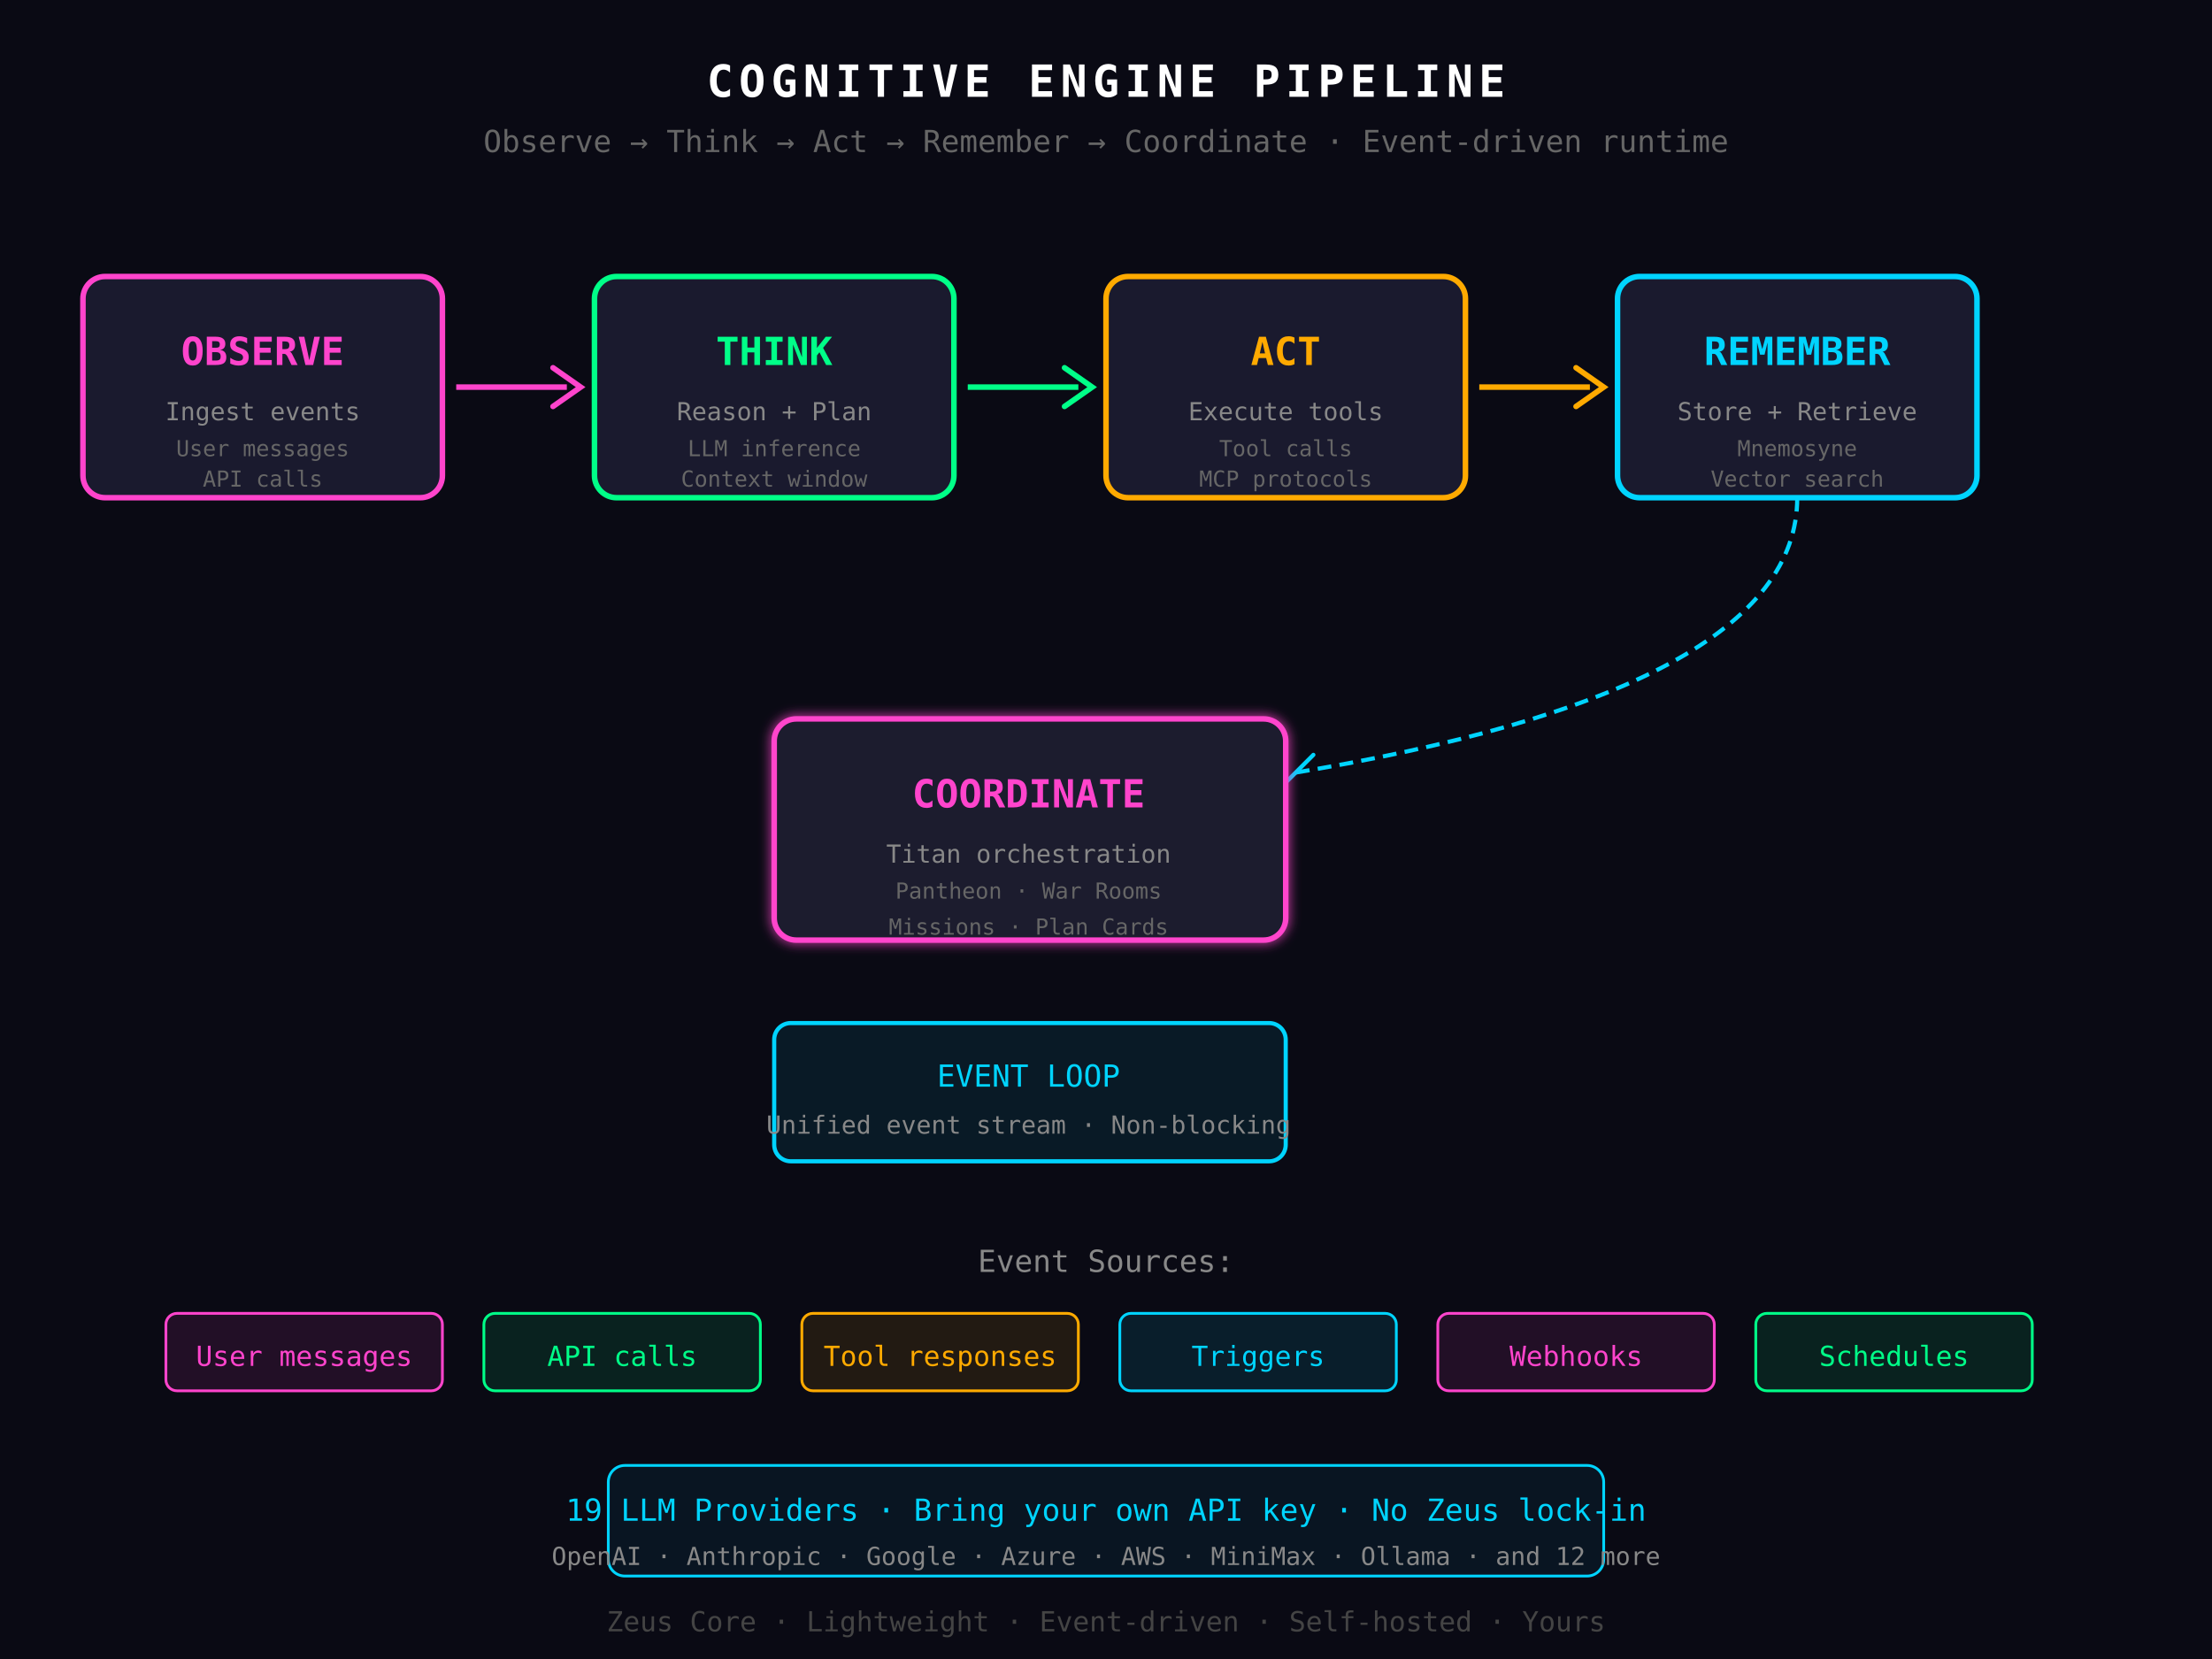
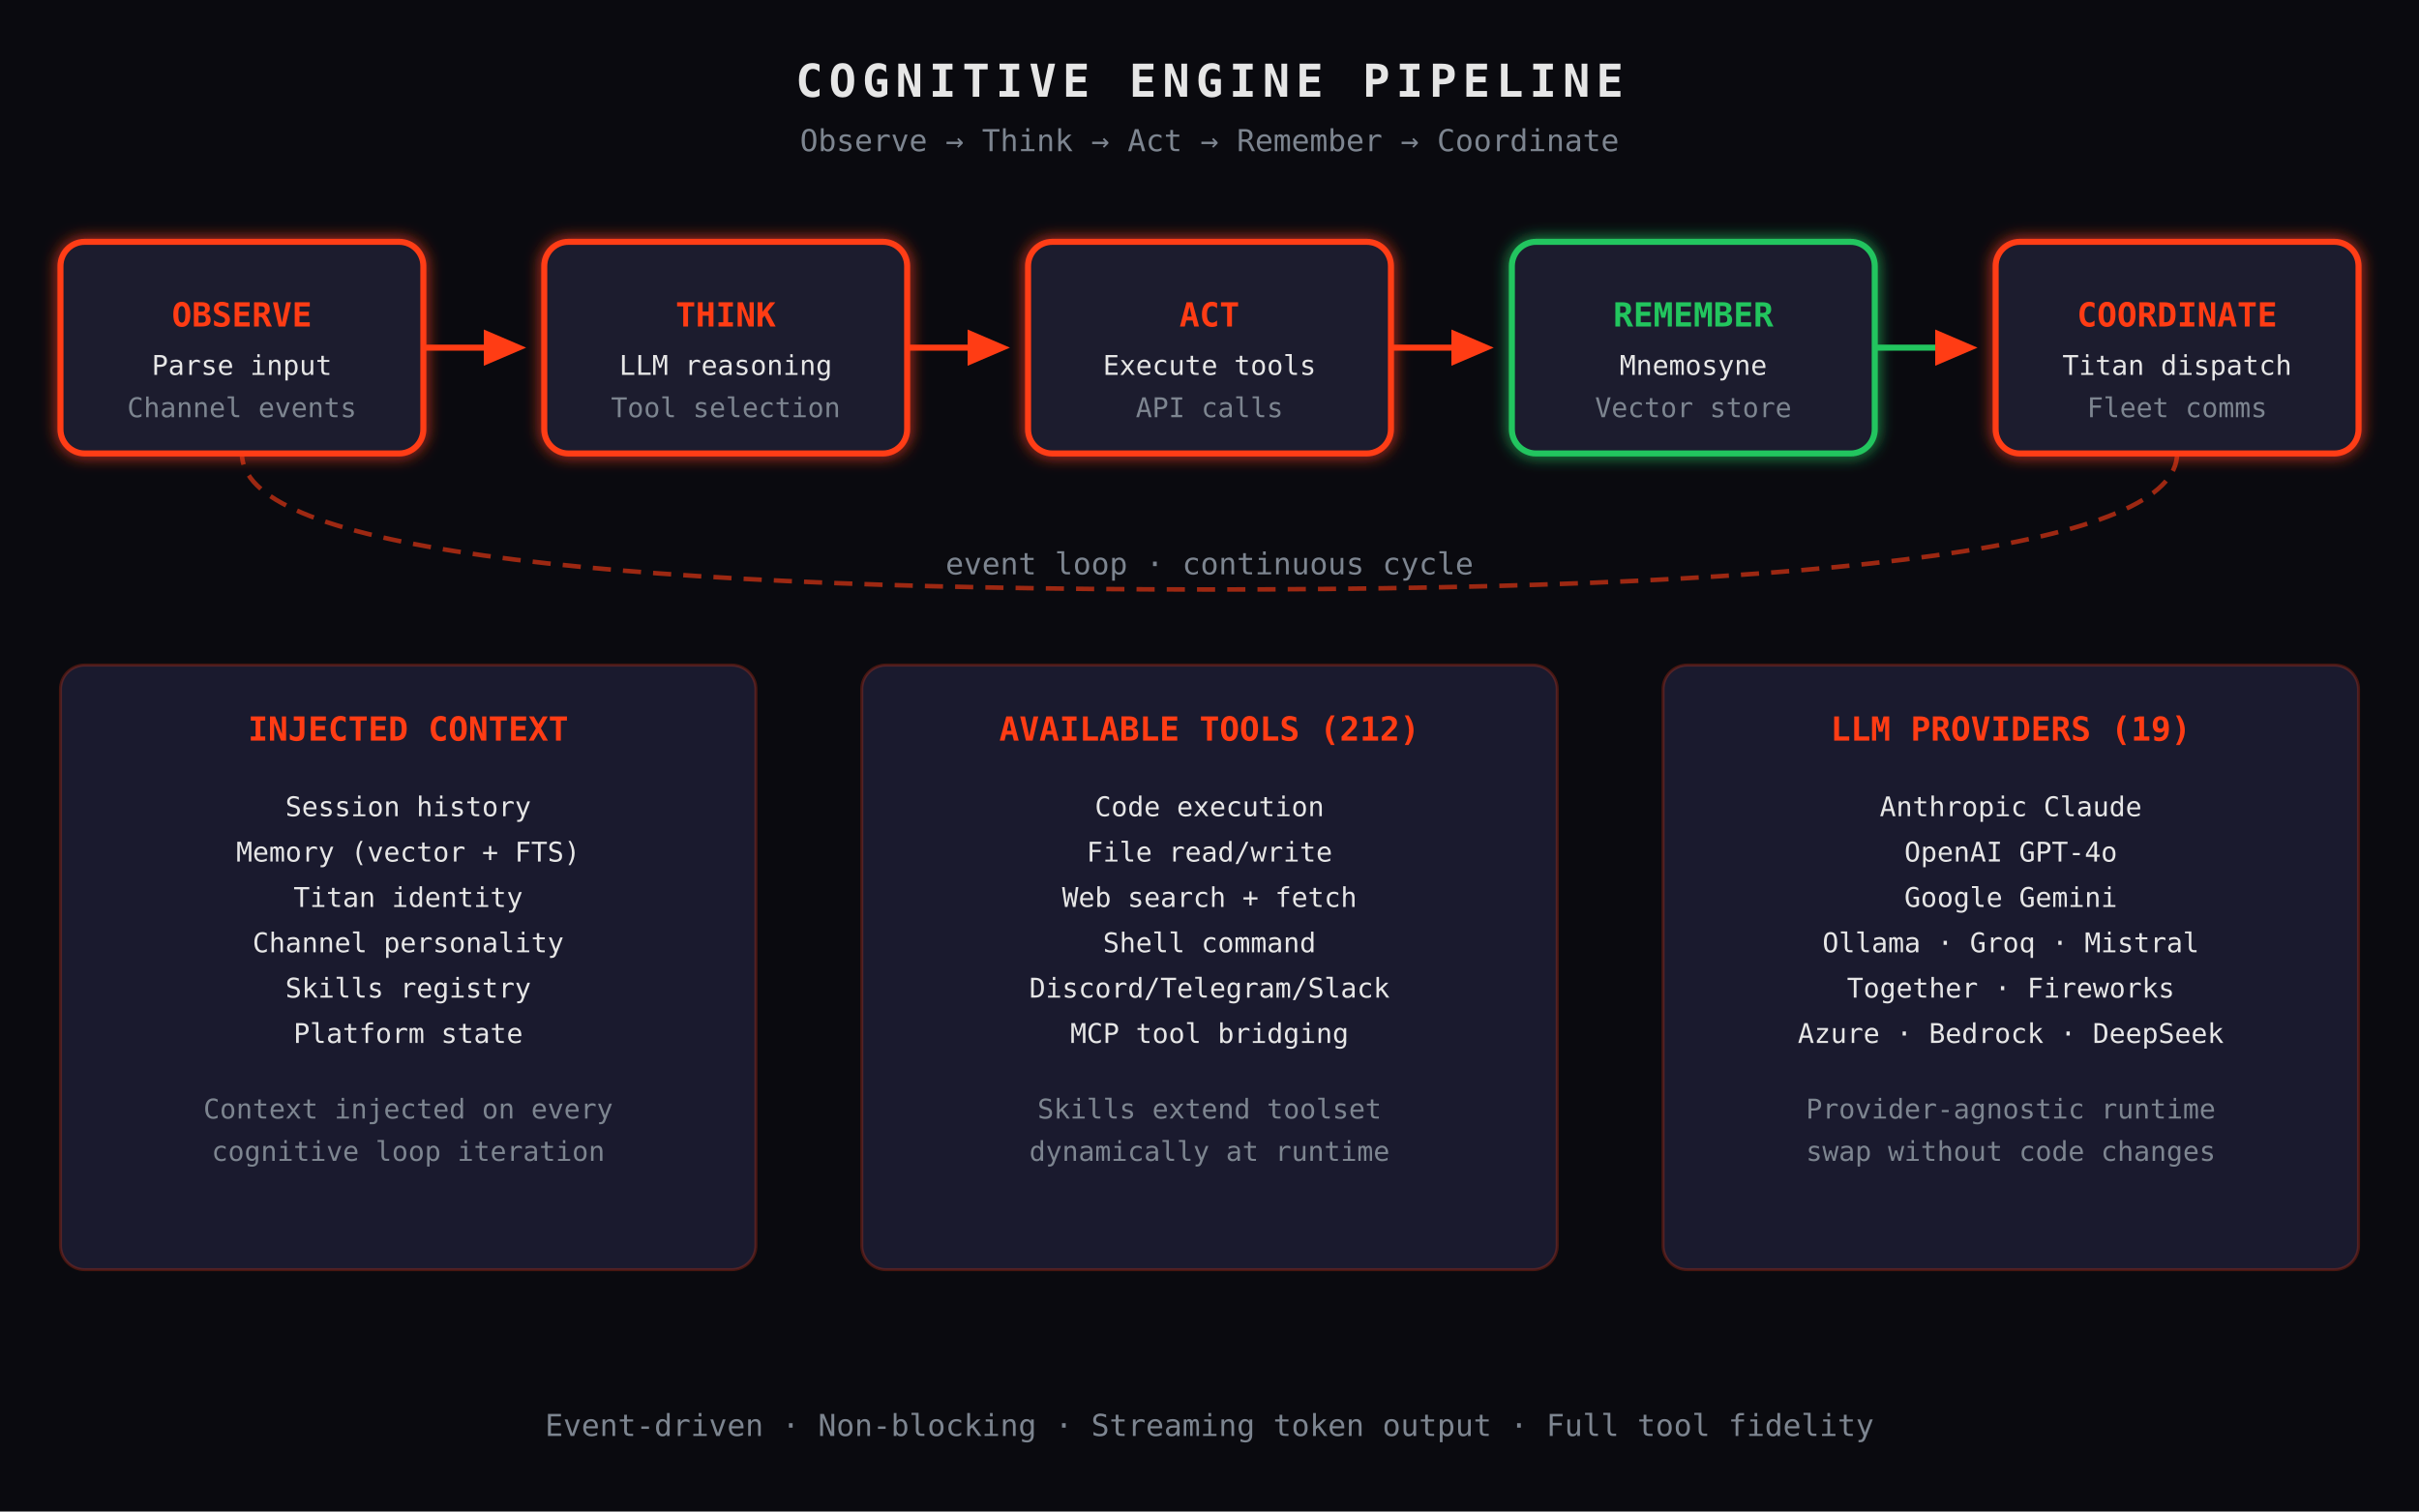
- <svg xmlns="http://www.w3.org/2000/svg" viewBox="0 0 800 600">
+ <svg xmlns="http://www.w3.org/2000/svg" viewBox="0 0 800 500">
  <defs>
-     <filter id="glow6">
-       <feGaussianBlur stdDeviation="2" result="coloredBlur" />
+     <filter id="glow" x="-20%" y="-20%" width="140%" height="140%">
+       <feGaussianBlur stdDeviation="2.5" result="coloredBlur" />
      <feMerge>
        <feMergeNode in="coloredBlur" />
        <feMergeNode in="SourceGraphic" />
      </feMerge>
    </filter>
+     <marker id="arrow" markerWidth="7" markerHeight="7" refX="5" refY="3" orient="auto">
+       <path d="M0,0 L0,6 L7,3 z" fill="#ff3c14" />
+     </marker>
  </defs>
-   <rect width="800" height="600" fill="#0a0a14" />
-   <text x="400" y="35" text-anchor="middle" fill="#ffffff" font-family="monospace" font-size="16" font-weight="bold" letter-spacing="2">COGNITIVE ENGINE PIPELINE</text>
-   <text x="400" y="55" text-anchor="middle" fill="#666" font-family="monospace" font-size="11">Observe → Think → Act → Remember → Coordinate · Event-driven runtime</text>
-   <rect x="30" y="100" width="130" height="80" rx="8" fill="#1a1a2e" stroke="#ff44cc" stroke-width="2" />
-   <text x="95" y="132" text-anchor="middle" fill="#ff44cc" font-family="monospace" font-size="14" font-weight="bold">OBSERVE</text>
-   <text x="95" y="152" text-anchor="middle" fill="#888" font-family="monospace" font-size="9">Ingest events</text>
-   <text x="95" y="165" text-anchor="middle" fill="#666" font-family="monospace" font-size="8">User messages</text>
-   <text x="95" y="176" text-anchor="middle" fill="#666" font-family="monospace" font-size="8">API calls</text>
-   <path d="M165 140 L205 140" fill="none" stroke="#ff44cc" stroke-width="2" />
-   <path d="M200 133 L210 140 L200 147" fill="none" stroke="#ff44cc" stroke-width="2" stroke-linecap="round" />
-   <rect x="215" y="100" width="130" height="80" rx="8" fill="#1a1a2e" stroke="#00ff88" stroke-width="2" />
-   <text x="280" y="132" text-anchor="middle" fill="#00ff88" font-family="monospace" font-size="14" font-weight="bold">THINK</text>
-   <text x="280" y="152" text-anchor="middle" fill="#888" font-family="monospace" font-size="9">Reason + Plan</text>
-   <text x="280" y="165" text-anchor="middle" fill="#666" font-family="monospace" font-size="8">LLM inference</text>
-   <text x="280" y="176" text-anchor="middle" fill="#666" font-family="monospace" font-size="8">Context window</text>
-   <path d="M350 140 L390 140" fill="none" stroke="#00ff88" stroke-width="2" />
-   <path d="M385 133 L395 140 L385 147" fill="none" stroke="#00ff88" stroke-width="2" stroke-linecap="round" />
-   <rect x="400" y="100" width="130" height="80" rx="8" fill="#1a1a2e" stroke="#ffaa00" stroke-width="2" />
-   <text x="465" y="132" text-anchor="middle" fill="#ffaa00" font-family="monospace" font-size="14" font-weight="bold">ACT</text>
-   <text x="465" y="152" text-anchor="middle" fill="#888" font-family="monospace" font-size="9">Execute tools</text>
-   <text x="465" y="165" text-anchor="middle" fill="#666" font-family="monospace" font-size="8">Tool calls</text>
-   <text x="465" y="176" text-anchor="middle" fill="#666" font-family="monospace" font-size="8">MCP protocols</text>
-   <path d="M535 140 L575 140" fill="none" stroke="#ffaa00" stroke-width="2" />
-   <path d="M570 133 L580 140 L570 147" fill="none" stroke="#ffaa00" stroke-width="2" stroke-linecap="round" />
-   <rect x="585" y="100" width="130" height="80" rx="8" fill="#1a1a2e" stroke="#00d4ff" stroke-width="2" />
-   <text x="650" y="132" text-anchor="middle" fill="#00d4ff" font-family="monospace" font-size="14" font-weight="bold">REMEMBER</text>
-   <text x="650" y="152" text-anchor="middle" fill="#888" font-family="monospace" font-size="9">Store + Retrieve</text>
-   <text x="650" y="165" text-anchor="middle" fill="#666" font-family="monospace" font-size="8">Mnemosyne</text>
-   <text x="650" y="176" text-anchor="middle" fill="#666" font-family="monospace" font-size="8">Vector search</text>
-   <path d="M650 180 Q650 250 465 280" fill="none" stroke="#00d4ff" stroke-width="1.5" stroke-dasharray="5,3" />
-   <path d="M475 273 L465 283 L453 276" fill="none" stroke="#00d4ff" stroke-width="1.5" stroke-linecap="round" />
-   <rect x="280" y="260" width="185" height="80" rx="8" fill="#1a1a2e" stroke="#ff44cc" stroke-width="2" filter="url(#glow6)" />
-   <text x="372" y="292" text-anchor="middle" fill="#ff44cc" font-family="monospace" font-size="14" font-weight="bold">COORDINATE</text>
-   <text x="372" y="312" text-anchor="middle" fill="#888" font-family="monospace" font-size="9">Titan orchestration</text>
-   <text x="372" y="325" text-anchor="middle" fill="#666" font-family="monospace" font-size="8">Pantheon · War Rooms</text>
-   <text x="372" y="338" text-anchor="middle" fill="#666" font-family="monospace" font-size="8">Missions · Plan Cards</text>
-   <rect x="280" y="370" width="185" height="50" rx="6" fill="rgba(0,212,255,0.08)" stroke="#00d4ff" stroke-width="1.5" />
-   <text x="372" y="393" text-anchor="middle" fill="#00d4ff" font-family="monospace" font-size="11">EVENT LOOP</text>
-   <text x="372" y="410" text-anchor="middle" fill="#888" font-family="monospace" font-size="9">Unified event stream · Non-blocking</text>
-   <text x="400" y="460" text-anchor="middle" fill="#888" font-family="monospace" font-size="11">Event Sources:</text>
-   <rect x="60" y="475" width="100" height="28" rx="4" fill="rgba(255,68,204,0.1)" stroke="#ff44cc" stroke-width="1" />
-   <text x="110" y="494" text-anchor="middle" fill="#ff44cc" font-family="monospace" font-size="10">User messages</text>
-   <rect x="175" y="475" width="100" height="28" rx="4" fill="rgba(0,255,136,0.1)" stroke="#00ff88" stroke-width="1" />
-   <text x="225" y="494" text-anchor="middle" fill="#00ff88" font-family="monospace" font-size="10">API calls</text>
-   <rect x="290" y="475" width="100" height="28" rx="4" fill="rgba(255,170,0,0.1)" stroke="#ffaa00" stroke-width="1" />
-   <text x="340" y="494" text-anchor="middle" fill="#ffaa00" font-family="monospace" font-size="10">Tool responses</text>
-   <rect x="405" y="475" width="100" height="28" rx="4" fill="rgba(0,212,255,0.1)" stroke="#00d4ff" stroke-width="1" />
-   <text x="455" y="494" text-anchor="middle" fill="#00d4ff" font-family="monospace" font-size="10">Triggers</text>
-   <rect x="520" y="475" width="100" height="28" rx="4" fill="rgba(255,68,204,0.1)" stroke="#ff44cc" stroke-width="1" />
-   <text x="570" y="494" text-anchor="middle" fill="#ff44cc" font-family="monospace" font-size="10">Webhooks</text>
-   <rect x="635" y="475" width="100" height="28" rx="4" fill="rgba(0,255,136,0.1)" stroke="#00ff88" stroke-width="1" />
-   <text x="685" y="494" text-anchor="middle" fill="#00ff88" font-family="monospace" font-size="10">Schedules</text>
-   <rect x="220" y="530" width="360" height="40" rx="6" fill="rgba(0,212,255,0.06)" stroke="#00d4ff" stroke-width="1" />
-   <text x="400" y="550" text-anchor="middle" fill="#00d4ff" font-family="monospace" font-size="11">19 LLM Providers · Bring your own API key · No Zeus lock-in</text>
-   <text x="400" y="566" text-anchor="middle" fill="#888" font-family="monospace" font-size="9">OpenAI · Anthropic · Google · Azure · AWS · MiniMax · Ollama · and 12 more</text>
-   <text x="400" y="590" text-anchor="middle" fill="#444" font-family="monospace" font-size="10">Zeus Core · Lightweight · Event-driven · Self-hosted · Yours</text>
+   <rect width="800" height="500" fill="#0a0a0f" />
+   <text x="400" y="32" text-anchor="middle" fill="#e6e6e6" font-family="monospace" font-size="15" font-weight="bold" letter-spacing="2">COGNITIVE ENGINE PIPELINE</text>
+   <text x="400" y="50" text-anchor="middle" fill="#7d8590" font-family="monospace" font-size="10">Observe → Think → Act → Remember → Coordinate</text>
+   <rect x="20" y="80" width="120" height="70" rx="8" fill="#1a1a2e" stroke="#ff3c14" stroke-width="2" filter="url(#glow)" />
+   <text x="80" y="108" text-anchor="middle" fill="#ff3c14" font-family="monospace" font-size="11" font-weight="bold">OBSERVE</text>
+   <text x="80" y="124" text-anchor="middle" fill="#e6e6e6" font-family="monospace" font-size="9">Parse input</text>
+   <text x="80" y="138" text-anchor="middle" fill="#7d8590" font-family="monospace" font-size="9">Channel events</text>
+   <line x1="140" y1="115" x2="170" y2="115" stroke="#ff3c14" stroke-width="2" marker-end="url(#arrow)" />
+   <rect x="180" y="80" width="120" height="70" rx="8" fill="#1a1a2e" stroke="#ff3c14" stroke-width="2" filter="url(#glow)" />
+   <text x="240" y="108" text-anchor="middle" fill="#ff3c14" font-family="monospace" font-size="11" font-weight="bold">THINK</text>
+   <text x="240" y="124" text-anchor="middle" fill="#e6e6e6" font-family="monospace" font-size="9">LLM reasoning</text>
+   <text x="240" y="138" text-anchor="middle" fill="#7d8590" font-family="monospace" font-size="9">Tool selection</text>
+   <line x1="300" y1="115" x2="330" y2="115" stroke="#ff3c14" stroke-width="2" marker-end="url(#arrow)" />
+   <rect x="340" y="80" width="120" height="70" rx="8" fill="#1a1a2e" stroke="#ff3c14" stroke-width="2" filter="url(#glow)" />
+   <text x="400" y="108" text-anchor="middle" fill="#ff3c14" font-family="monospace" font-size="11" font-weight="bold">ACT</text>
+   <text x="400" y="124" text-anchor="middle" fill="#e6e6e6" font-family="monospace" font-size="9">Execute tools</text>
+   <text x="400" y="138" text-anchor="middle" fill="#7d8590" font-family="monospace" font-size="9">API calls</text>
+   <line x1="460" y1="115" x2="490" y2="115" stroke="#ff3c14" stroke-width="2" marker-end="url(#arrow)" />
+   <rect x="500" y="80" width="120" height="70" rx="8" fill="#1a1a2e" stroke="#22c55e" stroke-width="2" filter="url(#glow)" />
+   <text x="560" y="108" text-anchor="middle" fill="#22c55e" font-family="monospace" font-size="11" font-weight="bold">REMEMBER</text>
+   <text x="560" y="124" text-anchor="middle" fill="#e6e6e6" font-family="monospace" font-size="9">Mnemosyne</text>
+   <text x="560" y="138" text-anchor="middle" fill="#7d8590" font-family="monospace" font-size="9">Vector store</text>
+   <line x1="620" y1="115" x2="650" y2="115" stroke="#22c55e" stroke-width="2" marker-end="url(#arrow)" />
+   <rect x="660" y="80" width="120" height="70" rx="8" fill="#1a1a2e" stroke="#ff3c14" stroke-width="2" filter="url(#glow)" />
+   <text x="720" y="108" text-anchor="middle" fill="#ff3c14" font-family="monospace" font-size="11" font-weight="bold">COORDINATE</text>
+   <text x="720" y="124" text-anchor="middle" fill="#e6e6e6" font-family="monospace" font-size="9">Titan dispatch</text>
+   <text x="720" y="138" text-anchor="middle" fill="#7d8590" font-family="monospace" font-size="9">Fleet comms</text>
+   <path d="M720 150 Q720 195 400 195 Q80 195 80 150" fill="none" stroke="#ff3c14" stroke-width="1.5" stroke-dasharray="6,4" opacity="0.6" />
+   <text x="400" y="190" text-anchor="middle" fill="#7d8590" font-family="monospace" font-size="10">event loop · continuous cycle</text>
+   <rect x="20" y="220" width="230" height="200" rx="8" fill="#1a1a2e" stroke="rgba(255,60,20,0.25)" stroke-width="1" />
+   <text x="135" y="245" text-anchor="middle" fill="#ff3c14" font-family="monospace" font-size="11" font-weight="bold">INJECTED CONTEXT</text>
+   <text x="135" y="270" text-anchor="middle" fill="#e6e6e6" font-family="monospace" font-size="9">Session history</text>
+   <text x="135" y="285" text-anchor="middle" fill="#e6e6e6" font-family="monospace" font-size="9">Memory (vector + FTS)</text>
+   <text x="135" y="300" text-anchor="middle" fill="#e6e6e6" font-family="monospace" font-size="9">Titan identity</text>
+   <text x="135" y="315" text-anchor="middle" fill="#e6e6e6" font-family="monospace" font-size="9">Channel personality</text>
+   <text x="135" y="330" text-anchor="middle" fill="#e6e6e6" font-family="monospace" font-size="9">Skills registry</text>
+   <text x="135" y="345" text-anchor="middle" fill="#e6e6e6" font-family="monospace" font-size="9">Platform state</text>
+   <text x="135" y="370" text-anchor="middle" fill="#7d8590" font-family="monospace" font-size="9">Context injected on every</text>
+   <text x="135" y="384" text-anchor="middle" fill="#7d8590" font-family="monospace" font-size="9">cognitive loop iteration</text>
+   <rect x="285" y="220" width="230" height="200" rx="8" fill="#1a1a2e" stroke="rgba(255,60,20,0.25)" stroke-width="1" />
+   <text x="400" y="245" text-anchor="middle" fill="#ff3c14" font-family="monospace" font-size="11" font-weight="bold">AVAILABLE TOOLS (212)</text>
+   <text x="400" y="270" text-anchor="middle" fill="#e6e6e6" font-family="monospace" font-size="9">Code execution</text>
+   <text x="400" y="285" text-anchor="middle" fill="#e6e6e6" font-family="monospace" font-size="9">File read/write</text>
+   <text x="400" y="300" text-anchor="middle" fill="#e6e6e6" font-family="monospace" font-size="9">Web search + fetch</text>
+   <text x="400" y="315" text-anchor="middle" fill="#e6e6e6" font-family="monospace" font-size="9">Shell command</text>
+   <text x="400" y="330" text-anchor="middle" fill="#e6e6e6" font-family="monospace" font-size="9">Discord/Telegram/Slack</text>
+   <text x="400" y="345" text-anchor="middle" fill="#e6e6e6" font-family="monospace" font-size="9">MCP tool bridging</text>
+   <text x="400" y="370" text-anchor="middle" fill="#7d8590" font-family="monospace" font-size="9">Skills extend toolset</text>
+   <text x="400" y="384" text-anchor="middle" fill="#7d8590" font-family="monospace" font-size="9">dynamically at runtime</text>
+   <rect x="550" y="220" width="230" height="200" rx="8" fill="#1a1a2e" stroke="rgba(255,60,20,0.25)" stroke-width="1" />
+   <text x="665" y="245" text-anchor="middle" fill="#ff3c14" font-family="monospace" font-size="11" font-weight="bold">LLM PROVIDERS (19)</text>
+   <text x="665" y="270" text-anchor="middle" fill="#e6e6e6" font-family="monospace" font-size="9">Anthropic Claude</text>
+   <text x="665" y="285" text-anchor="middle" fill="#e6e6e6" font-family="monospace" font-size="9">OpenAI GPT-4o</text>
+   <text x="665" y="300" text-anchor="middle" fill="#e6e6e6" font-family="monospace" font-size="9">Google Gemini</text>
+   <text x="665" y="315" text-anchor="middle" fill="#e6e6e6" font-family="monospace" font-size="9">Ollama · Groq · Mistral</text>
+   <text x="665" y="330" text-anchor="middle" fill="#e6e6e6" font-family="monospace" font-size="9">Together · Fireworks</text>
+   <text x="665" y="345" text-anchor="middle" fill="#e6e6e6" font-family="monospace" font-size="9">Azure · Bedrock · DeepSeek</text>
+   <text x="665" y="370" text-anchor="middle" fill="#7d8590" font-family="monospace" font-size="9">Provider-agnostic runtime</text>
+   <text x="665" y="384" text-anchor="middle" fill="#7d8590" font-family="monospace" font-size="9">swap without code changes</text>
+   <text x="400" y="475" text-anchor="middle" fill="#7d8590" font-family="monospace" font-size="10">Event-driven · Non-blocking · Streaming token output · Full tool fidelity</text>
</svg>
